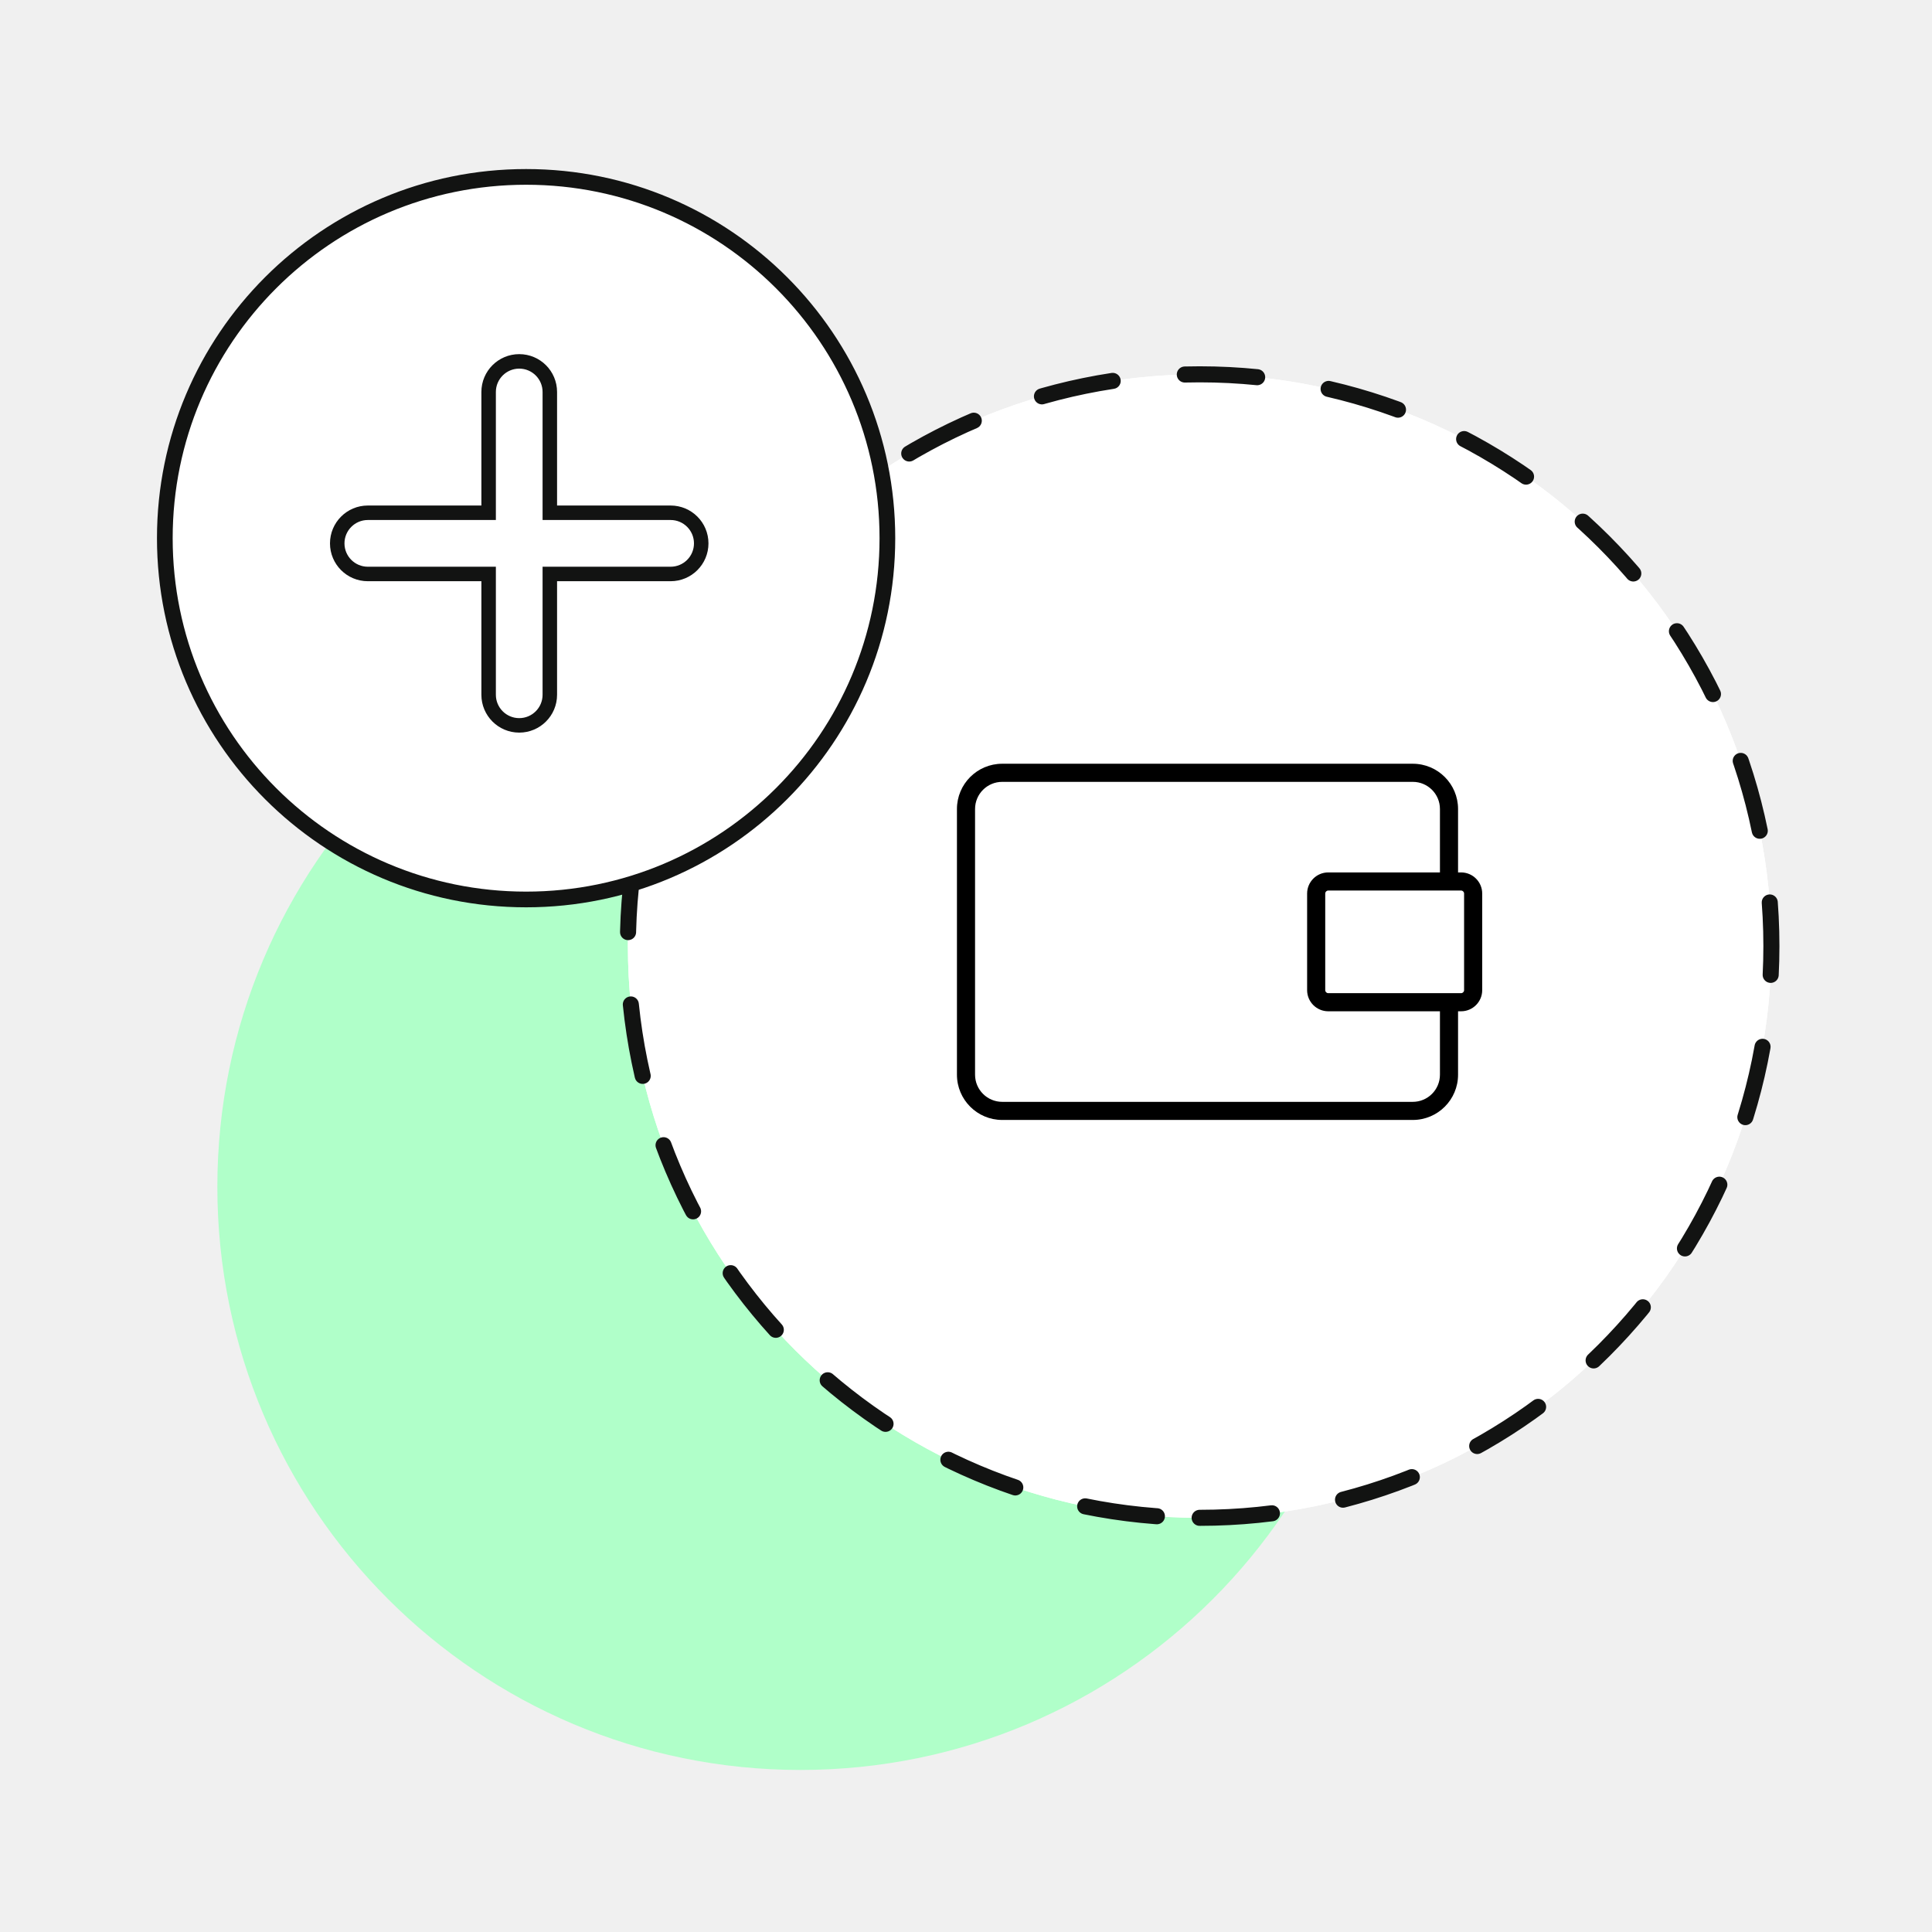
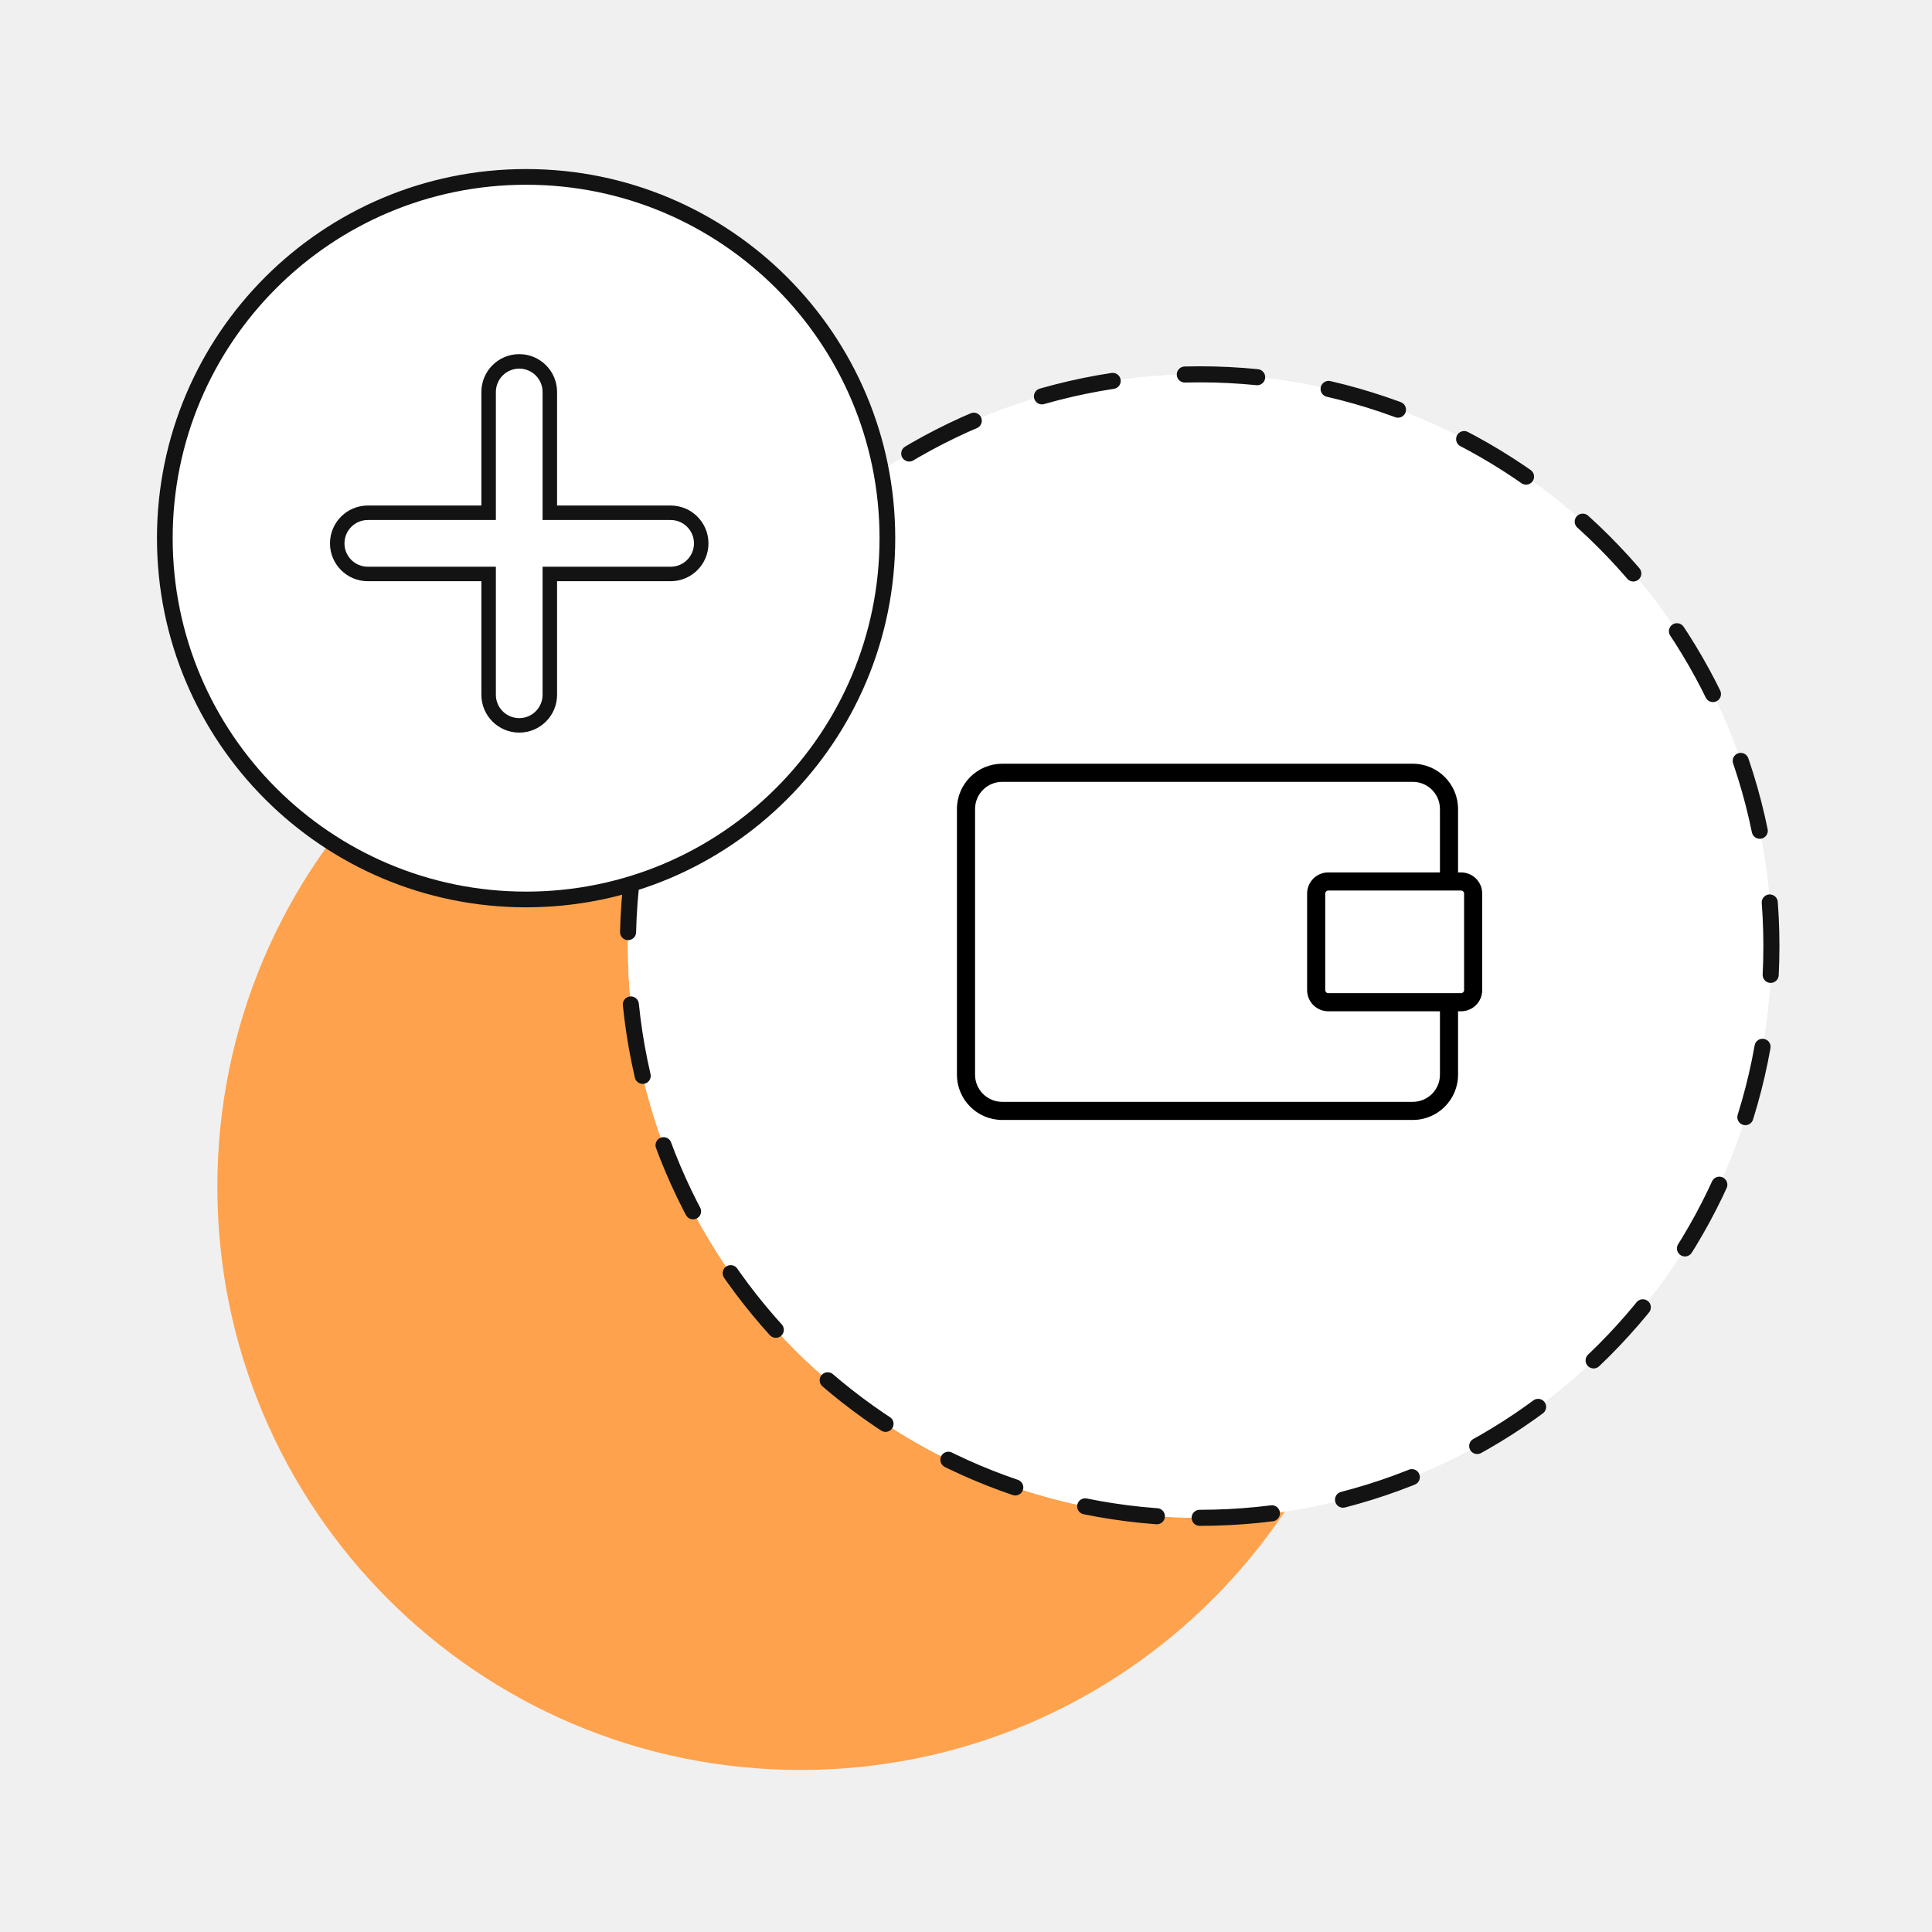
<svg xmlns="http://www.w3.org/2000/svg" width="160" height="160" viewBox="0 0 160 160" fill="none">
-   <path d="M66.29 146.58C92.96 146.58 114.58 124.96 114.58 98.29C114.58 71.62 92.96 50 66.29 50C39.62 50 18 71.62 18 98.29C18 124.96 39.62 146.58 66.29 146.58Z" fill="#B0FFC9" />
+   <path d="M66.29 146.58C92.96 146.58 114.58 124.96 114.58 98.29C114.58 71.62 92.96 50 66.29 50C39.62 50 18 71.62 18 98.29C18 124.96 39.62 146.58 66.29 146.58Z" fill="#FFA24D" />
  <path d="M99.35 125.7C125.501 125.7 146.7 104.501 146.7 78.35C146.7 52.199 125.501 31 99.35 31C73.199 31 52 52.199 52 78.35C52 104.501 73.199 125.7 99.35 125.7Z" fill="white" />
  <path d="M99.35 125.7C125.501 125.7 146.7 104.501 146.7 78.35C146.7 52.199 125.501 31 99.35 31C73.199 31 52 52.199 52 78.35C52 104.501 73.199 125.7 99.35 125.7Z" fill="white" stroke="#121312" stroke-width="1.33" stroke-miterlimit="10" stroke-linecap="round" stroke-dasharray="6 6" />
  <path d="M43.57 74.49C60.094 74.49 73.49 61.094 73.49 44.57C73.49 28.046 60.094 14.65 43.57 14.65C27.046 14.65 13.65 28.046 13.65 44.57C13.65 61.094 27.046 74.49 43.57 74.49Z" fill="white" />
  <path d="M46.134 47.534L45.534 47.534L45.534 48.134L45.534 57.538C45.534 58.937 44.4 60.072 43 60.072C41.6 60.072 40.466 58.937 40.466 57.538L40.466 48.134L40.466 47.534L39.866 47.534L30.462 47.534C29.062 47.534 27.928 46.4 27.928 45C27.928 43.6 29.062 42.465 30.462 42.465L39.866 42.465L40.466 42.465L40.466 41.865L40.466 32.462C40.466 31.062 41.6 29.928 43 29.928C44.4 29.928 45.534 31.062 45.534 32.462L45.534 41.865L45.534 42.465L46.134 42.465L55.538 42.465C56.938 42.465 58.072 43.6 58.072 45C58.072 46.4 56.938 47.534 55.538 47.534L46.134 47.534Z" stroke="#121312" stroke-width="1.2" />
  <path fill-rule="evenodd" clip-rule="evenodd" d="M43.57 15.3C27.405 15.3 14.3 28.405 14.3 44.57C14.3 60.735 27.405 73.84 43.57 73.84C59.735 73.84 72.84 60.735 72.84 44.57C72.84 28.405 59.735 15.3 43.57 15.3ZM13 44.57C13 27.687 26.687 14 43.57 14C60.453 14 74.14 27.687 74.14 44.57C74.14 61.453 60.453 75.14 43.57 75.14C26.687 75.14 13 61.453 13 44.57Z" fill="#121312" />
  <g clip-path="url(#clip0_3756_17645)">
    <path fill-rule="evenodd" clip-rule="evenodd" d="M79.25 67C79.25 64.929 80.929 63.25 83 63.25H117C119.071 63.25 120.75 64.929 120.75 67V89C120.75 91.071 119.071 92.75 117 92.75H83C80.929 92.75 79.25 91.071 79.25 89V67ZM83 64.75C81.757 64.75 80.75 65.757 80.75 67V89C80.75 90.243 81.757 91.25 83 91.25H117C118.243 91.25 119.25 90.243 119.25 89V67C119.25 65.757 118.243 64.75 117 64.75H83Z" fill="black" />
    <path d="M109 74C109 73.448 109.448 73 110 73H121C121.552 73 122 73.448 122 74V82C122 82.552 121.552 83 121 83H110C109.448 83 109 82.552 109 82V74Z" fill="white" />
    <path fill-rule="evenodd" clip-rule="evenodd" d="M108.25 74C108.25 73.034 109.034 72.25 110 72.25H121C121.966 72.25 122.75 73.034 122.75 74V82C122.75 82.966 121.966 83.75 121 83.75H110C109.034 83.75 108.25 82.966 108.25 82V74ZM110 73.75C109.862 73.75 109.75 73.862 109.75 74V82C109.75 82.138 109.862 82.25 110 82.25H121C121.138 82.25 121.25 82.138 121.25 82V74C121.25 73.862 121.138 73.75 121 73.75H110Z" fill="black" />
  </g>
  <defs>
    <clipPath id="clip0_3756_17645">
      <rect width="43.5" height="29.5" fill="white" transform="translate(79.25 63.25)" />
    </clipPath>
  </defs>
</svg>
